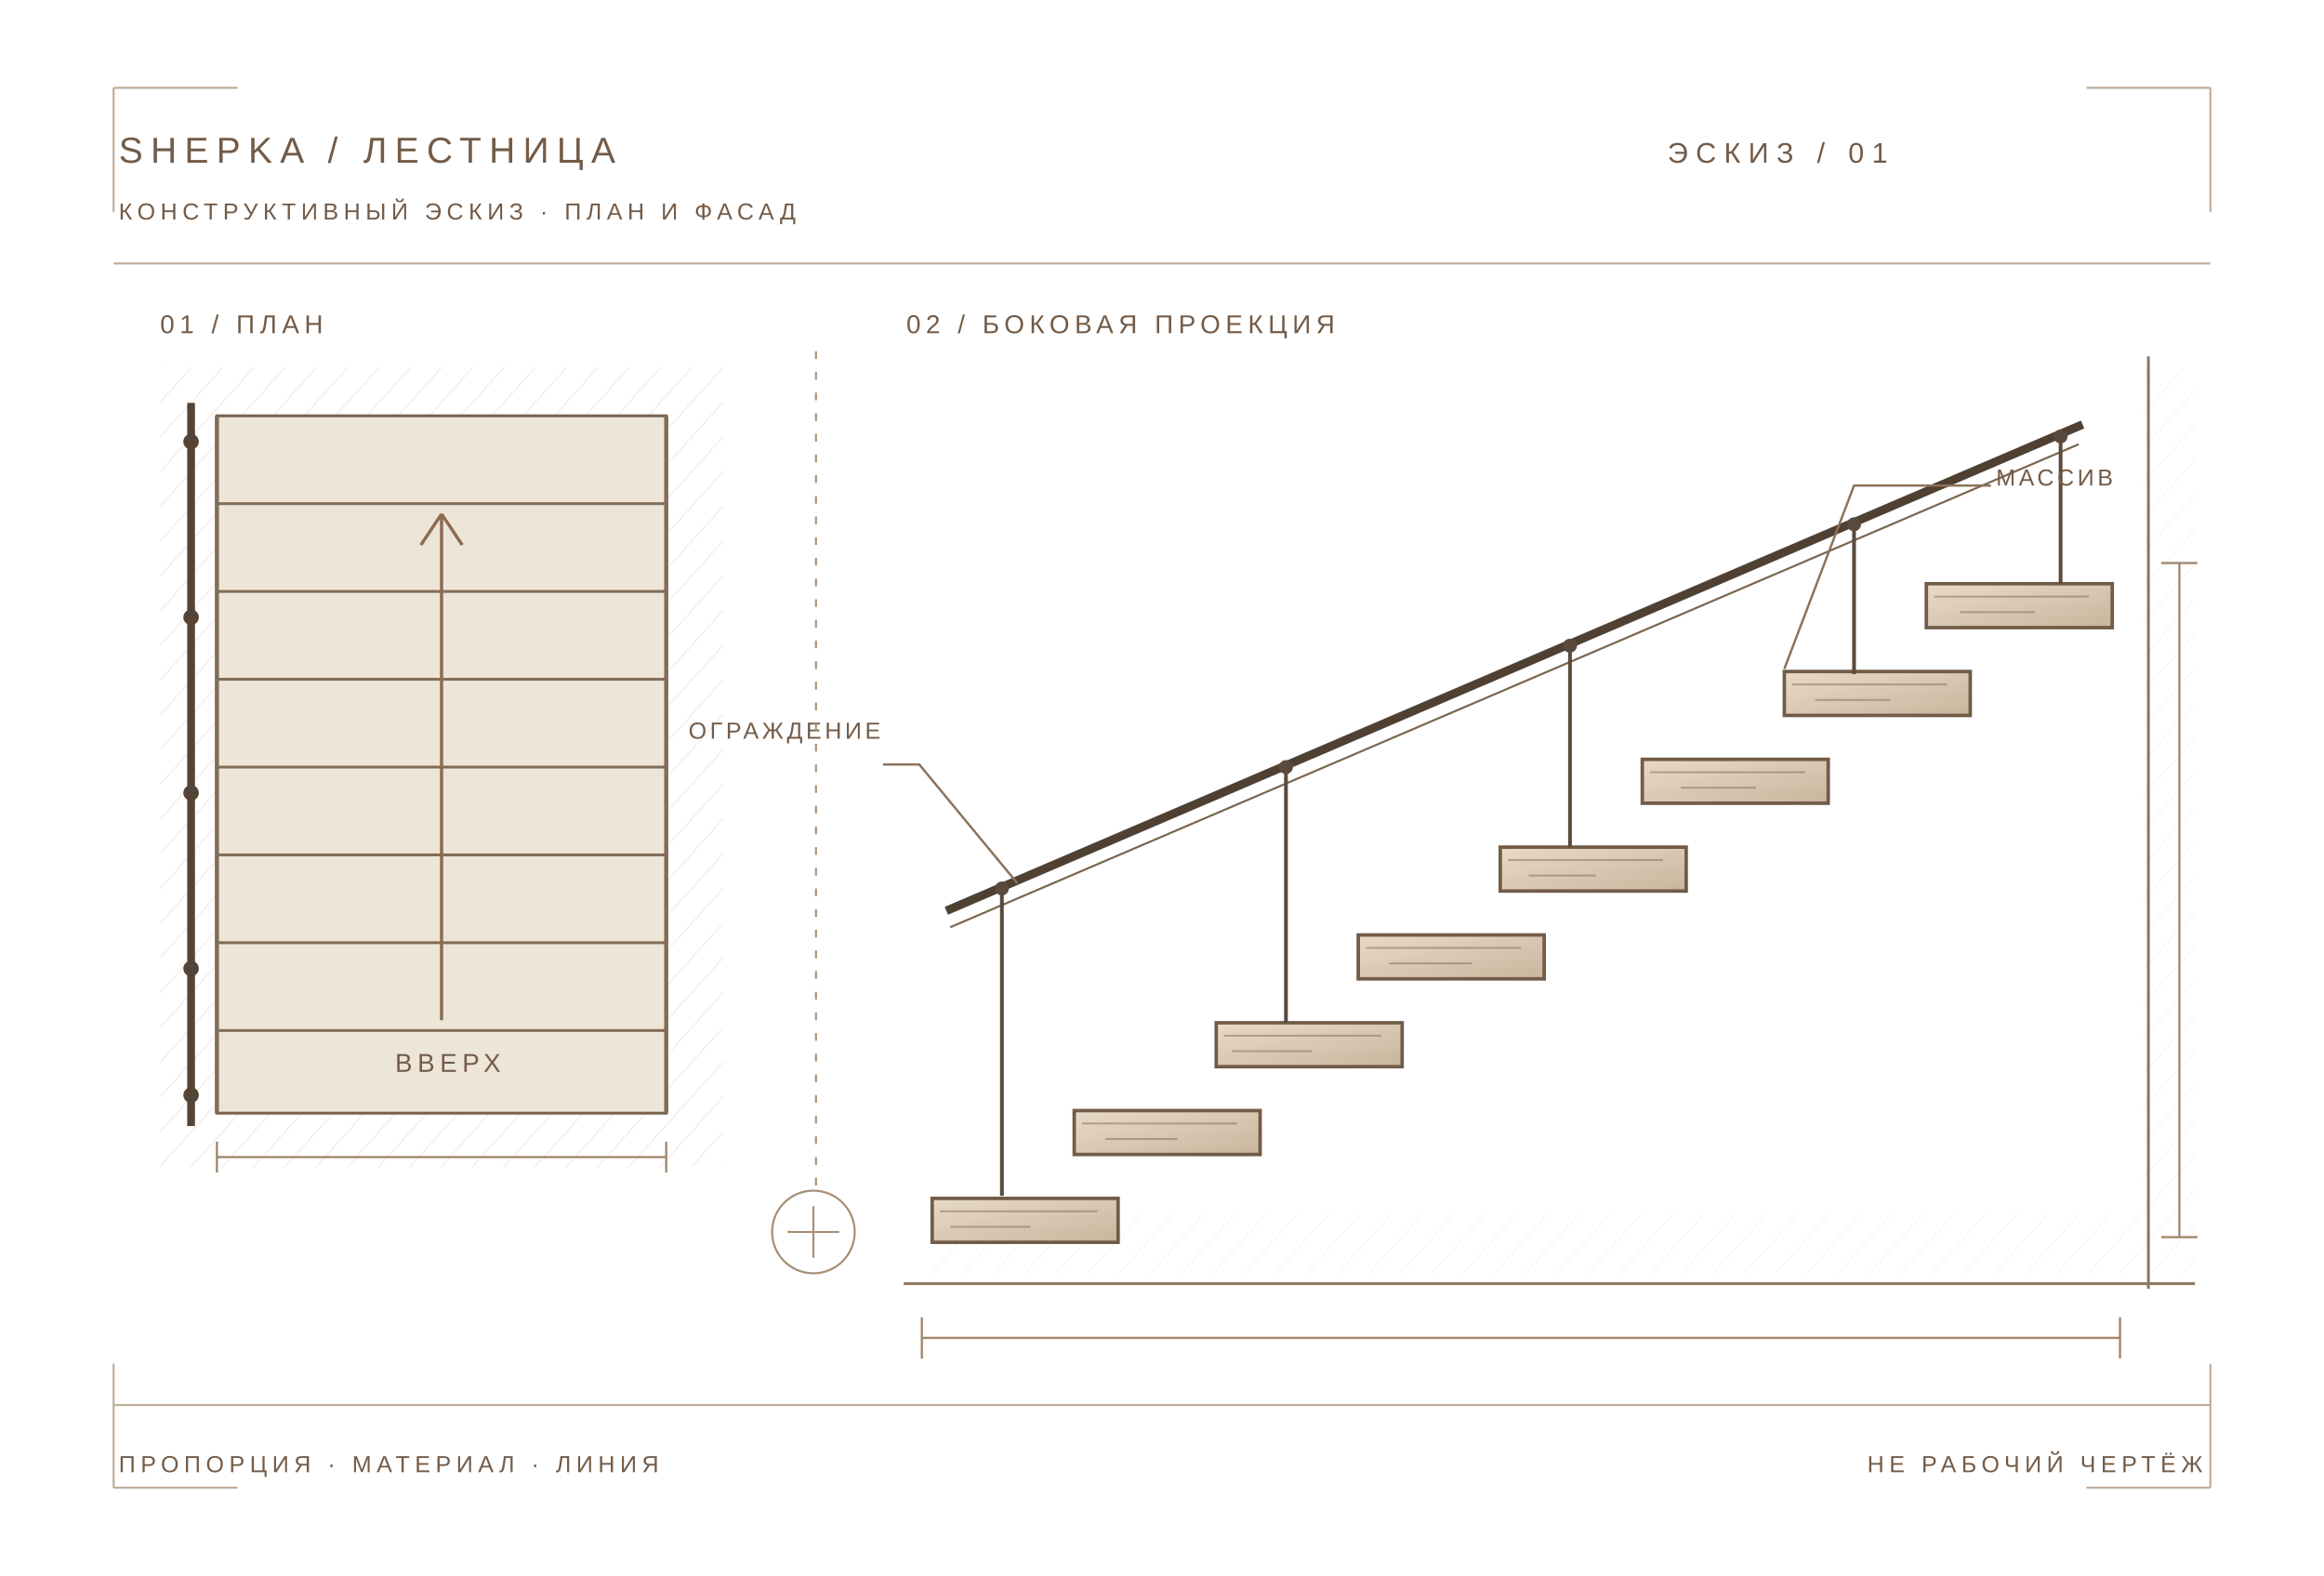
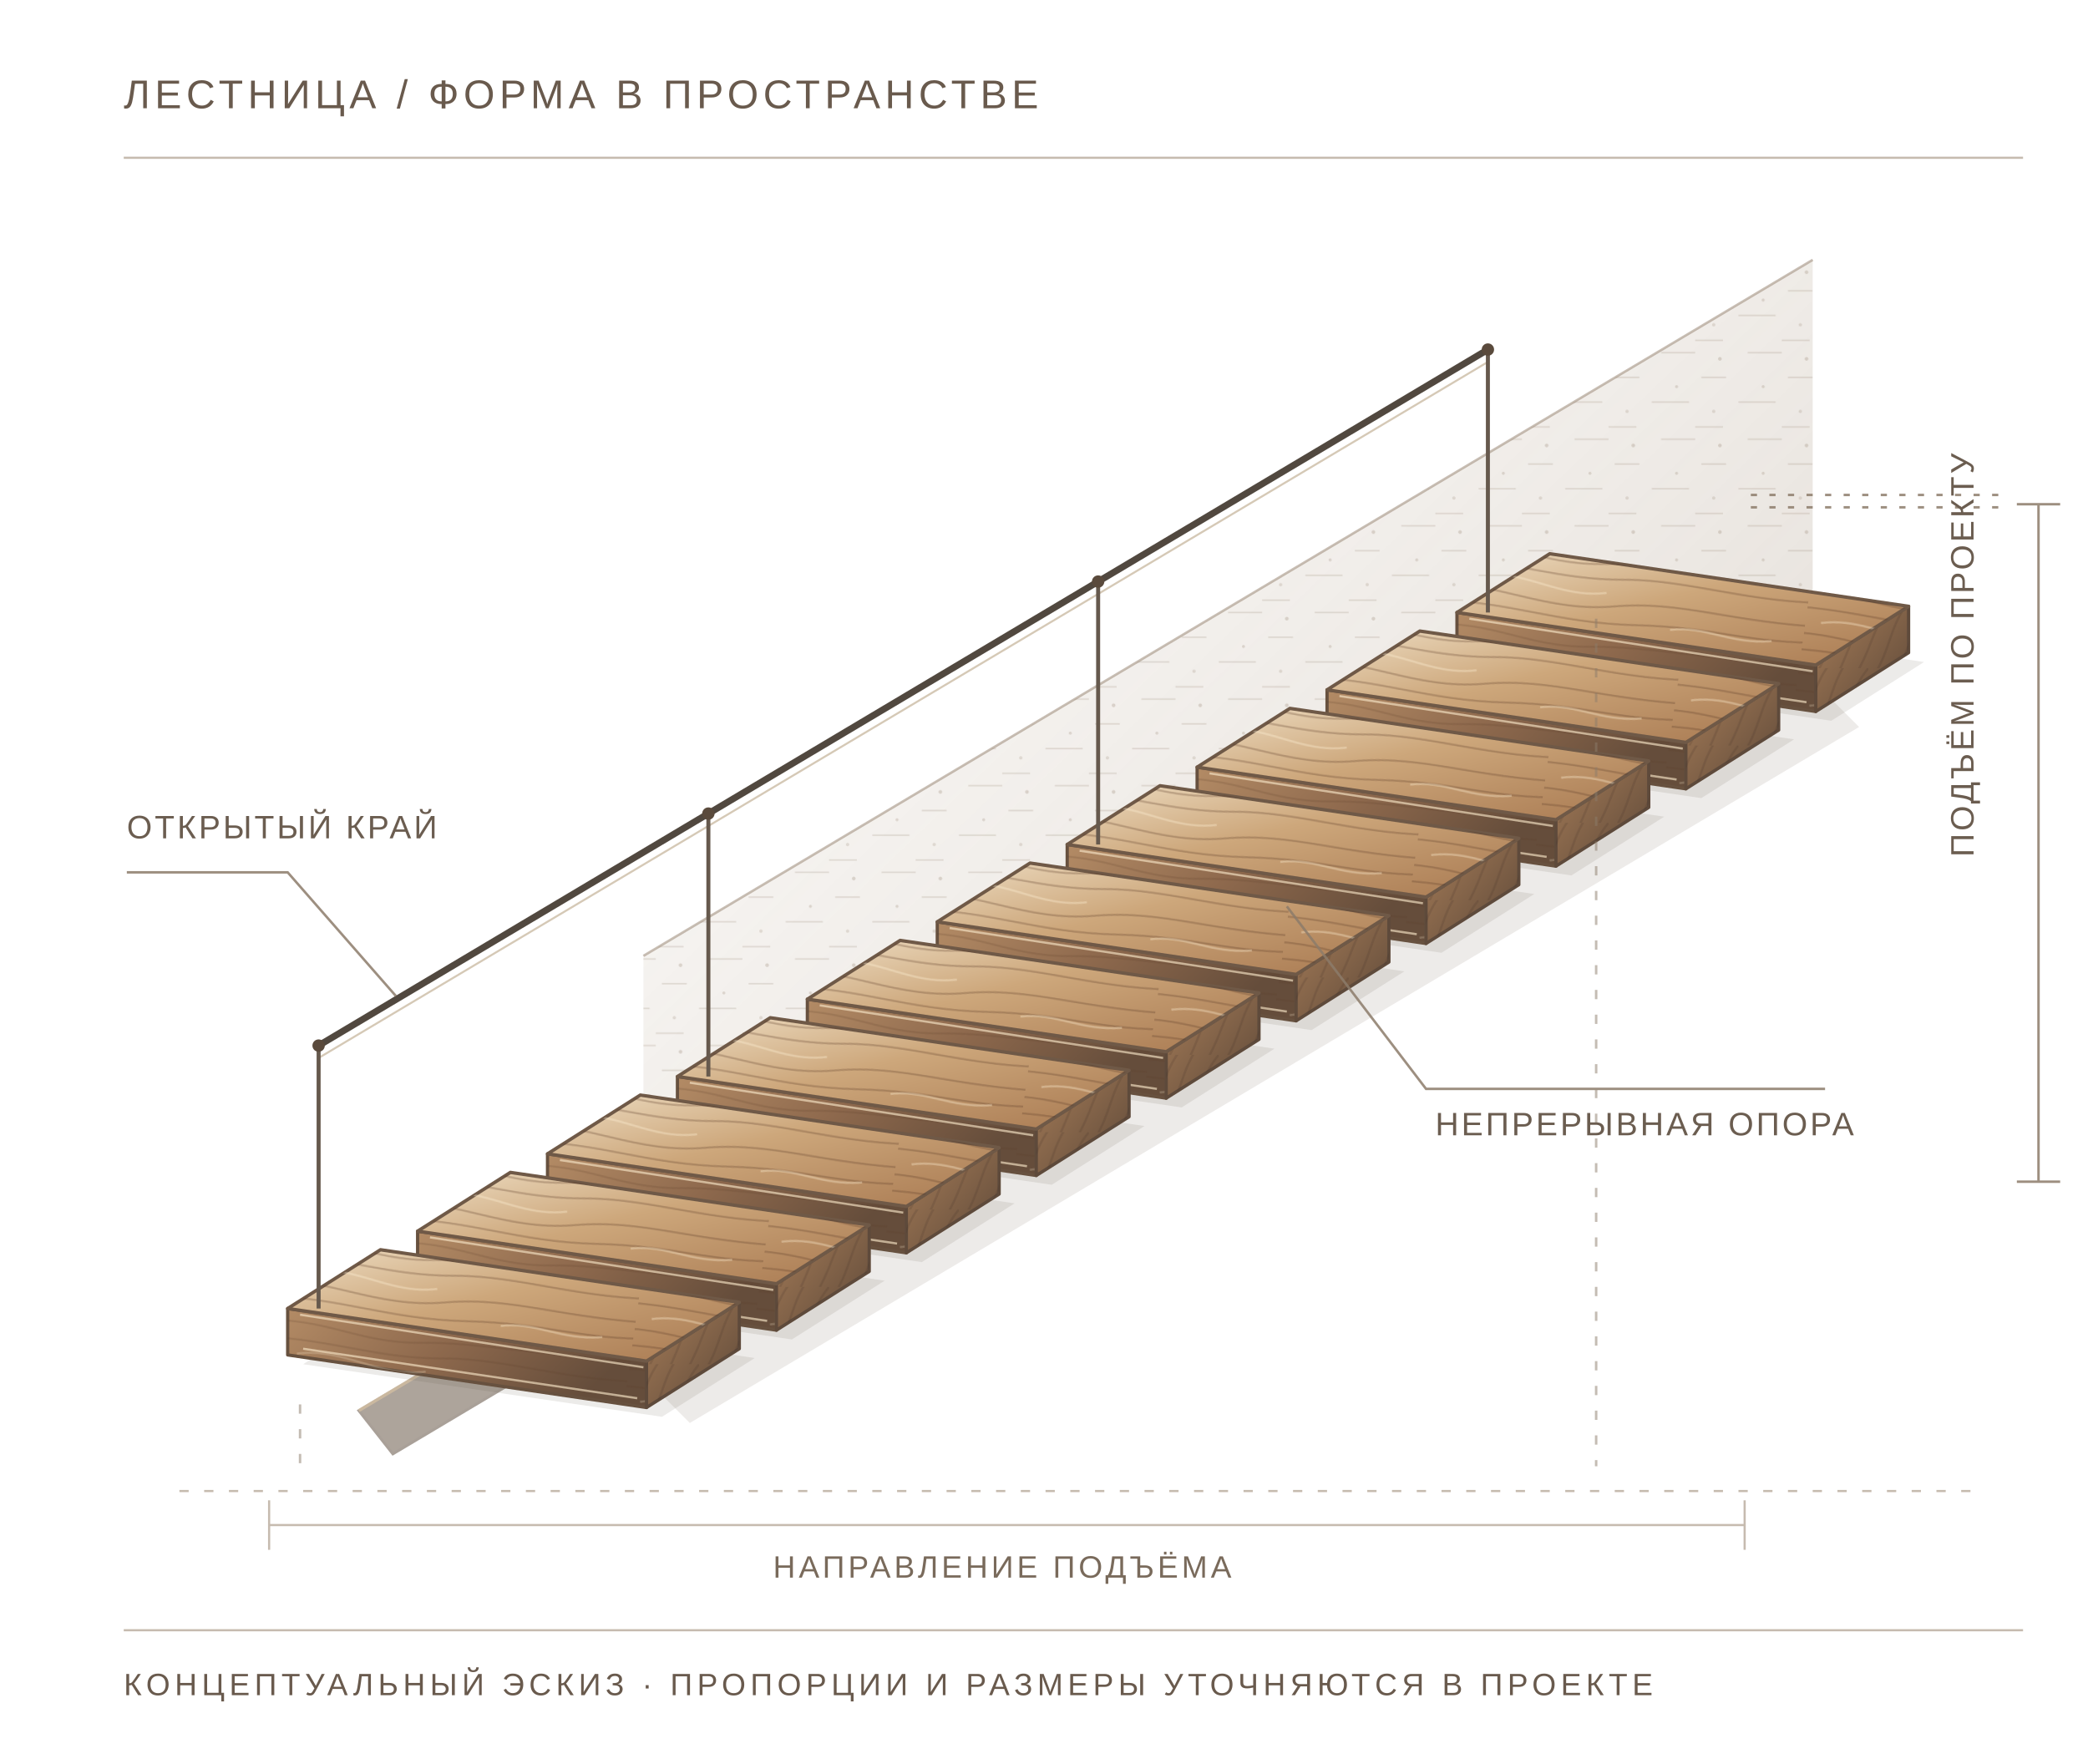
- <svg xmlns="http://www.w3.org/2000/svg" viewBox="0 0 900 610" fill="none" role="img" aria-labelledby="title desc">
+ <svg xmlns="http://www.w3.org/2000/svg" viewBox="0 0 675 570" fill="none" role="img" aria-labelledby="title desc">
  <defs>
-     <pattern id="wall" width="9" height="9" patternUnits="userSpaceOnUse" patternTransform="rotate(42)">
-       <path d="M0 0V9" stroke="#c7b7a5" stroke-width=".7" />
+     <linearGradient id="oakTop" x1="0" y1="0" x2="1" y2="1">
+       <stop stop-color="#ecdbc0" />
+       <stop offset=".43" stop-color="#cda77b" />
+       <stop offset="1" stop-color="#a87951" />
+     </linearGradient>
+     <linearGradient id="oakFront" x1="0" y1="0" x2="1" y2=".3">
+       <stop stop-color="#b38b65" />
+       <stop offset=".5" stop-color="#8e694d" />
+       <stop offset="1" stop-color="#654d3b" />
+     </linearGradient>
+     <linearGradient id="oakEnd" x1="0" y1="0" x2="1" y2="1">
+       <stop stop-color="#a57c58" />
+       <stop offset="1" stop-color="#5d4838" />
+     </linearGradient>
+     <linearGradient id="wallWash" x1="0" y1="0" x2="1" y2="1">
+       <stop stop-color="#c5b39c" stop-opacity=".05" />
+       <stop offset="1" stop-color="#8c765f" stop-opacity=".32" />
+     </linearGradient>
+     <pattern id="woodGrain" width="112" height="27" patternUnits="userSpaceOnUse" patternTransform="rotate(8)">
+       <path d="M-8 5C12 1 24 8 44 5S82 4 120 1M-7 10C17 8 31 12 52 9S94 11 120 7M-8 19C11 15 28 23 50 18S88 18 120 15M-8 24C17 21 32 26 58 23S95 24 120 20" stroke="#5a3926" stroke-width=".65" opacity=".35" />
+       <path d="M5 14c15-4 27 4 42 0m22 9c11-3 20 2 33-1" stroke="#fff2d5" stroke-width=".7" opacity=".44" />
    </pattern>
-     <linearGradient id="oak" x1="0" y1="0" x2="1" y2="1">
-       <stop stop-color="#e8dac8" />
-       <stop offset="1" stop-color="#c9b59d" />
-     </linearGradient>
+     <pattern id="endGrain" width="19" height="18" patternUnits="userSpaceOnUse">
+       <path d="M-3 18C1 11 2 4 7-2M2 20C7 12 7 5 12-2M9 20c4-8 5-14 10-20M15 20c4-7 5-12 9-18" stroke="#3d2b22" stroke-width=".75" opacity=".4" />
+     </pattern>
+     <pattern id="plaster" width="28" height="28" patternUnits="userSpaceOnUse">
+       <path d="M5 2h11M18 10h8M2 18h12M16 26h9" stroke="#8d7965" stroke-width=".5" opacity=".35" />
+       <circle cx="24" cy="4" r=".6" fill="#8d7965" opacity=".45" />
+       <circle cx="10" cy="13" r=".5" fill="#8d7965" opacity=".4" />
+       <circle cx="22" cy="21" r=".55" fill="#8d7965" opacity=".35" />
+     </pattern>
+     <g id="volumeStep" stroke-linejoin="round">
+       <path d="M5 18 121 35 151 16 35-1Z" fill="#514537" opacity=".11" />
+       <path d="M0 0 116 17v15L0 15Z" fill="url(#oakFront)" stroke="#67513f" stroke-width="1.05" />
+       <path d="M0 0 116 17v15L0 15Z" fill="url(#woodGrain)" opacity=".48" />
+       <path d="M116 17 146-2v15l-30 19Z" fill="url(#oakEnd)" stroke="#5e4a3b" stroke-width="1.05" />
+       <path d="M116 17 146-2v15l-30 19Z" fill="url(#endGrain)" opacity=".4" />
+       <path d="M0 0 116 17 146-2 30-19Z" fill="url(#oakTop)" stroke="#6f5947" stroke-width="1.1" />
+       <path d="M0 0 116 17 146-2 30-19Z" fill="url(#woodGrain)" opacity=".76" />
+       <path d="M4 2 115 19M5 13 113 29" stroke="#f6e4c5" stroke-width=".7" opacity=".65" />
+     </g>
  </defs>
-   <g stroke="#a68e75" stroke-width=".8" opacity=".72">
-     <path d="M44 34h48M44 34v48M856 34h-48M856 34v48M44 576h48M44 576v-48M856 576h-48M856 576v-48" />
-     <path d="M44 102H856M44 544H856" />
+   <g fill="#695a4d" font-family="Arial, sans-serif" letter-spacing="1.5">
+     <text x="40" y="35" font-size="13">ЛЕСТНИЦА / ФОРМА В ПРОСТРАНСТВЕ</text>
+     <text x="40" y="548" font-size="10">КОНЦЕПТУАЛЬНЫЙ ЭСКИЗ · ПРОПОРЦИИ И РАЗМЕРЫ УТОЧНЯЮТСЯ В ПРОЕКТЕ</text>
  </g>
-   <g fill="#735b47" font-family="Arial, sans-serif" letter-spacing="3">
-     <text x="46" y="63" font-size="14">SHEPKA / ЛЕСТНИЦА</text>
-     <text x="46" y="85" font-size="9" letter-spacing="2">КОНСТРУКТИВНЫЙ ЭСКИЗ · ПЛАН И ФАСАД</text>
-     <text x="731" y="63" font-size="11" text-anchor="end">ЭСКИЗ  /  01</text>
-     <text x="46" y="570" font-size="9" letter-spacing="2">ПРОПОРЦИЯ  ·  МАТЕРИАЛ  ·  ЛИНИЯ</text>
-     <text x="853" y="570" font-size="9" text-anchor="end" letter-spacing="2">НЕ РАБОЧИЙ ЧЕРТЁЖ</text>
+   <g stroke="#ae9e8d" stroke-width=".7" opacity=".7">
+     <path d="M40 51H654M40 527H654" />
+     <path d="M58 482H640" stroke-dasharray="3 5" />
+     <path d="M87 493h477m-477-8v16m477-16v16" />
  </g>
-   <g transform="translate(62 142)">
-     <rect x="0" y="0" width="218" height="310" fill="url(#wall)" opacity=".30" />
-     <rect x="22" y="19" width="174" height="270" fill="#eee5d9" stroke="#78634e" stroke-width="1.1" />
-     <g stroke="#826d57" stroke-width="1.1">
-       <path d="M22 53H196M22 87H196M22 121H196M22 155H196M22 189H196M22 223H196M22 257H196" />
-       <path d="M22 19V289M196 19V289" stroke-width="1.6" />
-     </g>
-     <path d="M12 294V14" stroke="#554435" stroke-width="3" />
-     <g fill="#554435">
-       <circle cx="12" cy="29" r="3" />
-       <circle cx="12" cy="97" r="3" />
-       <circle cx="12" cy="165" r="3" />
-       <circle cx="12" cy="233" r="3" />
-       <circle cx="12" cy="282" r="3" />
-     </g>
-     <path d="M109 253V57m0 0-8 12m8-12 8 12" stroke="#8b6c4f" stroke-width="1.25" />
-     <text x="91" y="273" fill="#735b47" font-family="Arial, sans-serif" font-size="10" letter-spacing="2">ВВЕРХ</text>
-     <path d="M22 306H196m-174-6v12m174-12v12" stroke="#9b8269" stroke-width=".8" />
+   <text x="324" y="510" fill="#796a5b" font-family="Arial, sans-serif" font-size="10" letter-spacing="1.1" text-anchor="middle">НАПРАВЛЕНИЕ ПОДЪЁМА</text>
+   <path d="M208 445 586 220V84L208 309Z" fill="url(#wallWash)" />
+   <path d="M208 445 586 220V84L208 309Z" fill="url(#plaster)" opacity=".56" />
+   <path d="M208 445 586 220M208 309 586 84" stroke="#9b8977" stroke-width=".8" opacity=".55" />
+   <path d="M208 445 586 220 601 235 223 460Z" fill="#685545" opacity=".12" />
+   <path d="M116 456 534 207 545 221 127 470Z" fill="#675646" opacity=".54" stroke="#605041" stroke-width=".9" />
+   <path d="M116 456 534 207" stroke="#d4bfa2" stroke-width="1" opacity=".78" />
+   <use href="#volumeStep" x="471" y="198" />
+   <use href="#volumeStep" x="429" y="223" />
+   <use href="#volumeStep" x="387" y="248" />
+   <use href="#volumeStep" x="345" y="273" />
+   <use href="#volumeStep" x="303" y="298" />
+   <use href="#volumeStep" x="261" y="323" />
+   <use href="#volumeStep" x="219" y="348" />
+   <use href="#volumeStep" x="177" y="373" />
+   <use href="#volumeStep" x="135" y="398" />
+   <use href="#volumeStep" x="93" y="423" />
+   <path d="M103 338 481 113" stroke="#51483f" stroke-width="2.15" stroke-linecap="square" />
+   <path d="M103 342 481 117" stroke="#cbbba4" stroke-width=".65" opacity=".8" />
+   <g stroke="#66594d" stroke-width="1.3">
+     <path d="M103 338v85M229 263v85M355 188v85M481 113v85" />
  </g>
-   <g fill="#735b47" font-family="Arial, sans-serif" font-size="10" letter-spacing="2">
-     <text x="62" y="129">01 / ПЛАН</text>
-     <text x="351" y="129">02 / БОКОВАЯ ПРОЕКЦИЯ</text>
+   <g fill="#5a4a3c">
+     <circle cx="103" cy="338" r="2" />
+     <circle cx="229" cy="263" r="2" />
+     <circle cx="355" cy="188" r="2" />
+     <circle cx="481" cy="113" r="2" />
  </g>
-   <g transform="translate(350 128)">
-     <path d="M10 342H480V15H500V365H10Z" fill="url(#wall)" opacity=".16" />
-     <g fill="url(#oak)" stroke="#715c48" stroke-width="1.35">
-       <path d="M11 336h72v17H11z" />
-       <path d="M66 302h72v17H66z" />
-       <path d="M121 268h72v17h-72z" />
-       <path d="M176 234h72v17h-72z" />
-       <path d="M231 200h72v17h-72z" />
-       <path d="M286 166h72v17h-72z" />
-       <path d="M341 132h72v17h-72z" />
-       <path d="M396 98h72v17h-72z" />
-     </g>
-     <g stroke="#806b55" stroke-width=".75" opacity=".5">
-       <path d="M14 341h61M69 307h60M124 273h61M179 239h60M234 205h60M289 171h60M344 137h60M399 103h60" />
-       <path d="M18 347h31M78 313h28M127 279h31M188 245h32M242 211h26M301 177h29M353 143h29M409 109h29" />
-     </g>
-     <path d="M0 369H500M482 10V371" stroke="#8e785f" stroke-width="1.1" />
-     <path d="M18 224 455 37" stroke="#4f4034" stroke-width="3.3" stroke-linecap="square" />
-     <path d="M18 231 455 44" stroke="#7a6651" stroke-width=".8" />
-     <g stroke="#594a3d" stroke-width="1.45">
-       <path d="M38 216v119M148 169v99M258 122v78M368 75v58M448 41v57" />
-     </g>
-     <g fill="#594a3d">
-       <circle cx="38" cy="216" r="2.7" />
-       <circle cx="148" cy="169" r="2.7" />
-       <circle cx="258" cy="122" r="2.7" />
-       <circle cx="368" cy="75" r="2.7" />
-       <circle cx="448" cy="41" r="2.7" />
-     </g>
-     <path d="M7 390H471m-464-8v16m464-16v16M494 90v261m-7-261h14m-14 261h14" stroke="#a1866d" stroke-width=".85" />
-     <path d="M44 214 6 168H-8M341 131l27-71h53" stroke="#8c725a" stroke-width=".9" />
-     <g fill="#735b47" font-family="Arial, sans-serif" font-size="9" letter-spacing="1.3">
-       <text x="-9" y="158" text-anchor="end">ОГРАЖДЕНИЕ</text>
-       <text x="423" y="60">МАССИВ</text>
-     </g>
+   <g stroke="#8c7b6a" stroke-width=".8" opacity=".85">
+     <path d="M128 322 93 282H41M416 293l45 59h129" />
+     <path d="M566 160h82M566 164h82" stroke-dasharray="2 4" />
+     <path d="M659 163v219m-7-219h14m-14 219h14" />
+     <path d="M97 454v20m419-274v274" stroke-dasharray="3 5" opacity=".6" />
  </g>
-   <path d="M316 136V460" stroke="#a68e75" stroke-width=".75" stroke-dasharray="3 5" />
-   <circle cx="315" cy="477" r="16" stroke="#a68e75" stroke-width=".8" />
-   <path d="M305 477h20m-10-10v20" stroke="#a68e75" stroke-width=".75" />
+   <g fill="#6b5d50" font-family="Arial, sans-serif" font-size="10.5" letter-spacing=".85">
+     <text x="41" y="271">ОТКРЫТЫЙ КРАЙ</text>
+     <text x="464" y="367">НЕПРЕРЫВНАЯ ОПОРА</text>
+     <text x="638" y="277" transform="rotate(-90 638 277)">ПОДЪЁМ ПО ПРОЕКТУ</text>
+   </g>
</svg>
